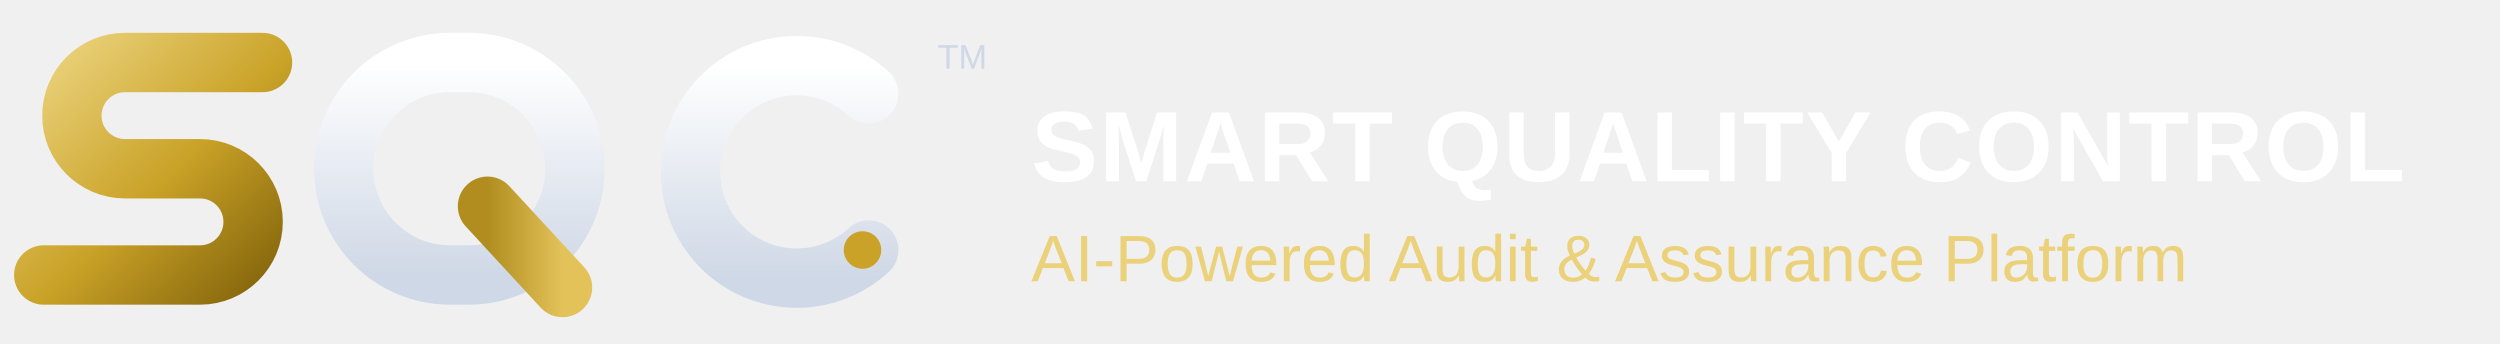
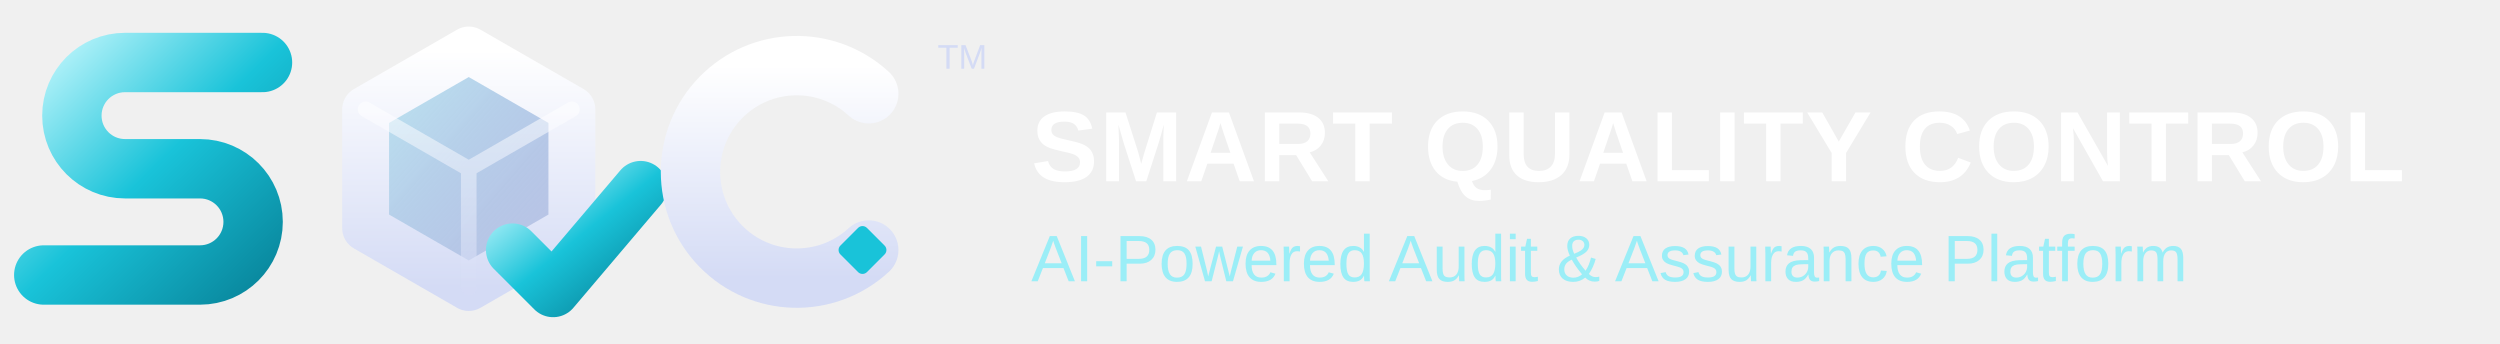
<svg xmlns="http://www.w3.org/2000/svg" viewBox="0 0 800 110" role="img" aria-label="SQC — Smart Quality Control">
  <defs>
-     <linearGradient id="s" x1="0" y1="0" x2="1" y2="1">
-       <stop offset="0" stop-color="#ead17a" />
-       <stop offset=".55" stop-color="#c9a227" />
-       <stop offset="1" stop-color="#8a6a0e" />
+     <linearGradient id="li" x1="0" y1="0" x2="1" y2="1">
+       <stop offset="0" stop-color="#b6f3fa" />
+       <stop offset=".5" stop-color="#19c3d9" />
+       <stop offset="1" stop-color="#0a8aa0" />
    </linearGradient>
-     <linearGradient id="w" x1="0" y1="0" x2="0" y2="1">
+     <linearGradient id="lf" x1="0" y1="0" x2="1" y2="1">
+       <stop offset="0" stop-color="#9beef7" stop-opacity=".55" />
+       <stop offset="1" stop-color="#2340c4" stop-opacity=".25" />
+     </linearGradient>
+     <linearGradient id="lw" x1="0" y1="0" x2="0" y2="1">
      <stop offset="0" stop-color="#ffffff" />
-       <stop offset="1" stop-color="#cfd8e6" />
-     </linearGradient>
-     <linearGradient id="a" x1="0" y1="0" x2="1" y2="0">
-       <stop offset="0" stop-color="#b08d1e" />
-       <stop offset="1" stop-color="#e3c25a" />
+       <stop offset="1" stop-color="#d4dbf5" />
    </linearGradient>
  </defs>
-   <g fill="none" stroke-linecap="round" stroke-linejoin="round" stroke-width="19">
-     <path stroke="url(#s)" d="M84 20H40a17 17 0 0 0 0 34h24a17 17 0 0 1 0 34H14" />
-     <path stroke="url(#w)" d="M150 20a34 34 0 1 0 0 68h6a34 34 0 0 0 0-68z" transform="translate(-6 0)" />
-     <path stroke="url(#a)" d="M156 66l24 26" />
-     <path stroke="url(#w)" d="M284 30a34 34 0 1 0 0 50" transform="translate(-6 0)" />
+   <g fill="none" stroke-linecap="round" stroke-linejoin="round">
+     <path stroke="url(#li)" stroke-width="19" d="M84 20H40a17 17 0 0 0 0 34h24a17 17 0 0 1 0 34H14" />
+     <polygon points="150,16 183,35 183,73 150,92 117,73 117,35" fill="url(#lf)" stroke="none" />
+     <polygon points="150,16 183,35 183,73 150,92 117,73 117,35" stroke="url(#lw)" stroke-width="15" />
+     <path stroke="url(#lw)" stroke-opacity=".55" stroke-width="5" d="M117 35 150 54 183 35M150 54v38" />
+     <path stroke="url(#li)" stroke-width="17" d="M164 80l13 13 28-33" />
+     <path stroke="url(#lw)" stroke-width="19" d="M278 30a34 34 0 1 0 0 50" />
  </g>
-   <circle cx="276" cy="80" r="6" fill="#c9a227" />
-   <text x="300" y="22" font-family="Arial,sans-serif" font-size="11" fill="#cfd8e6">TM</text>
+   <rect x="270" y="74" width="12" height="12" rx="2" transform="rotate(45 276 80)" fill="#19c3d9" />
+   <text x="300" y="22" font-family="Arial,sans-serif" font-size="11" fill="#d4dbf5">TM</text>
  <text x="330" y="58" font-family="Montserrat,Arial,sans-serif" font-weight="800" font-size="32" letter-spacing=".5" fill="#ffffff" textLength="455" lengthAdjust="spacingAndGlyphs">SMART QUALITY CONTROL</text>
-   <text x="330" y="90" font-family="Arial,sans-serif" font-size="21" fill="#ead17a" textLength="430" lengthAdjust="spacingAndGlyphs">AI-Powered Audit &amp; Assurance Platform</text>
+   <text x="330" y="90" font-family="Arial,sans-serif" font-size="21" fill="#9beef7" textLength="430" lengthAdjust="spacingAndGlyphs">AI-Powered Audit &amp; Assurance Platform</text>
</svg>
